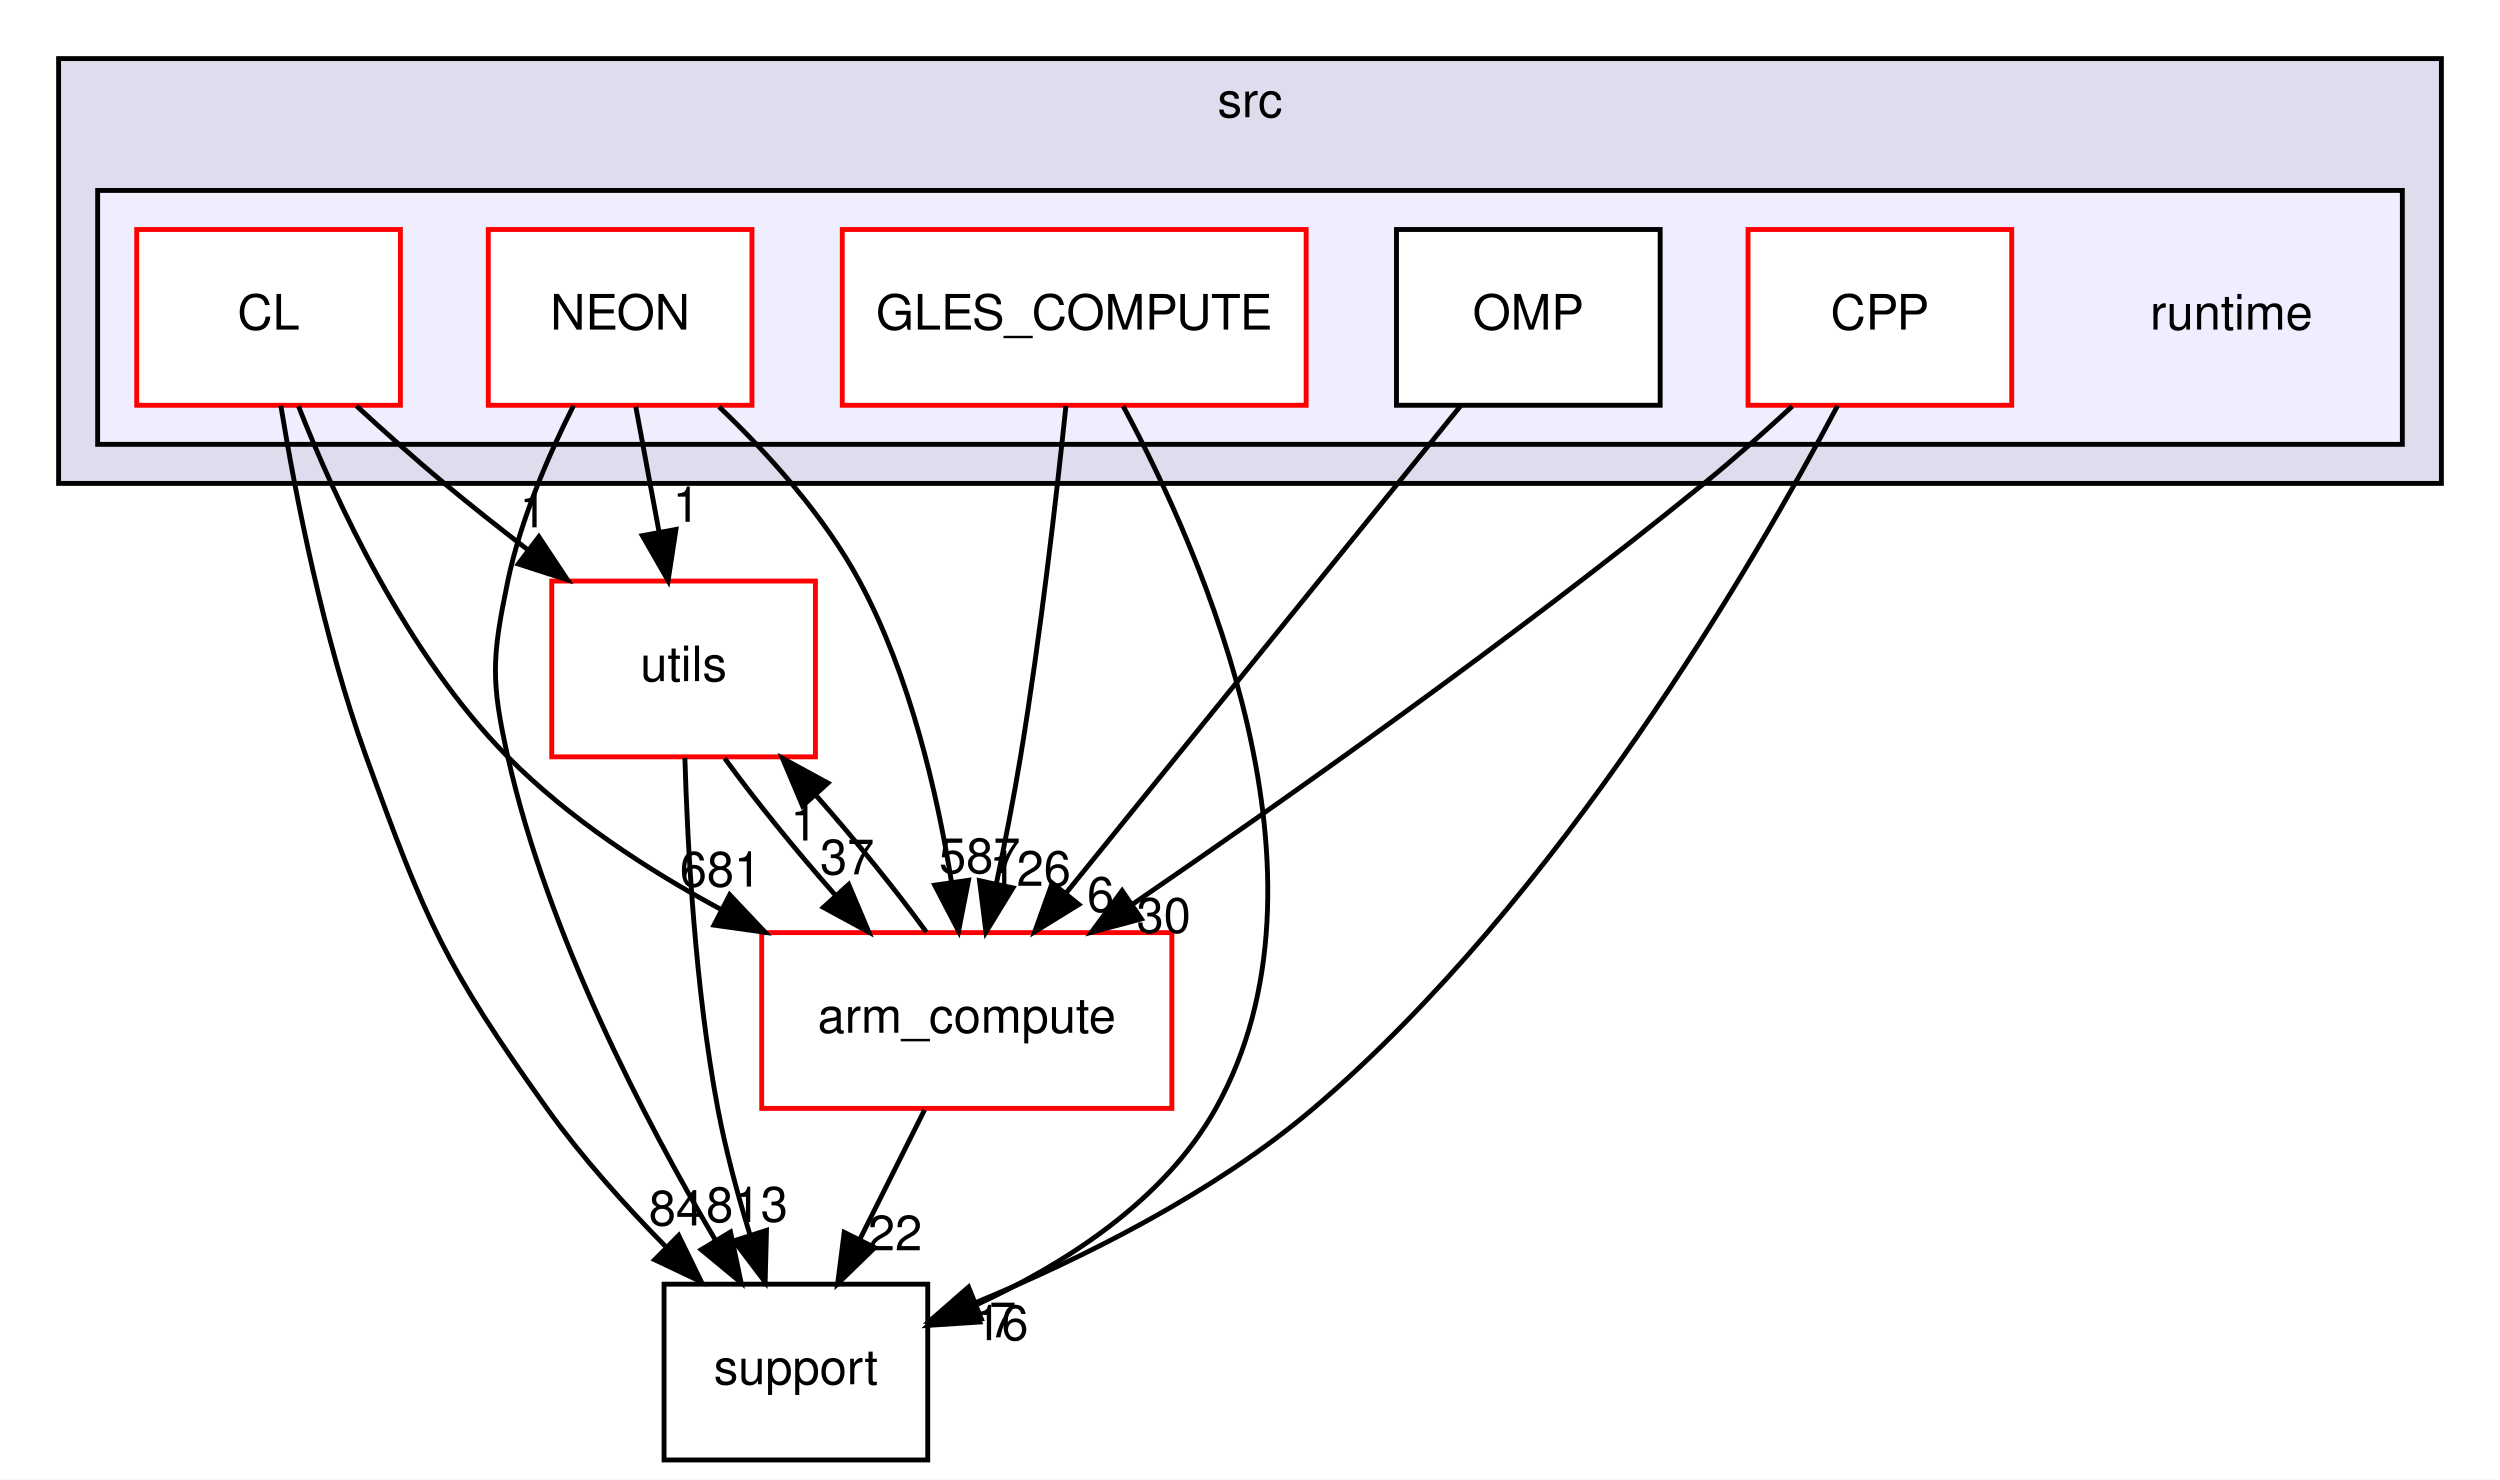
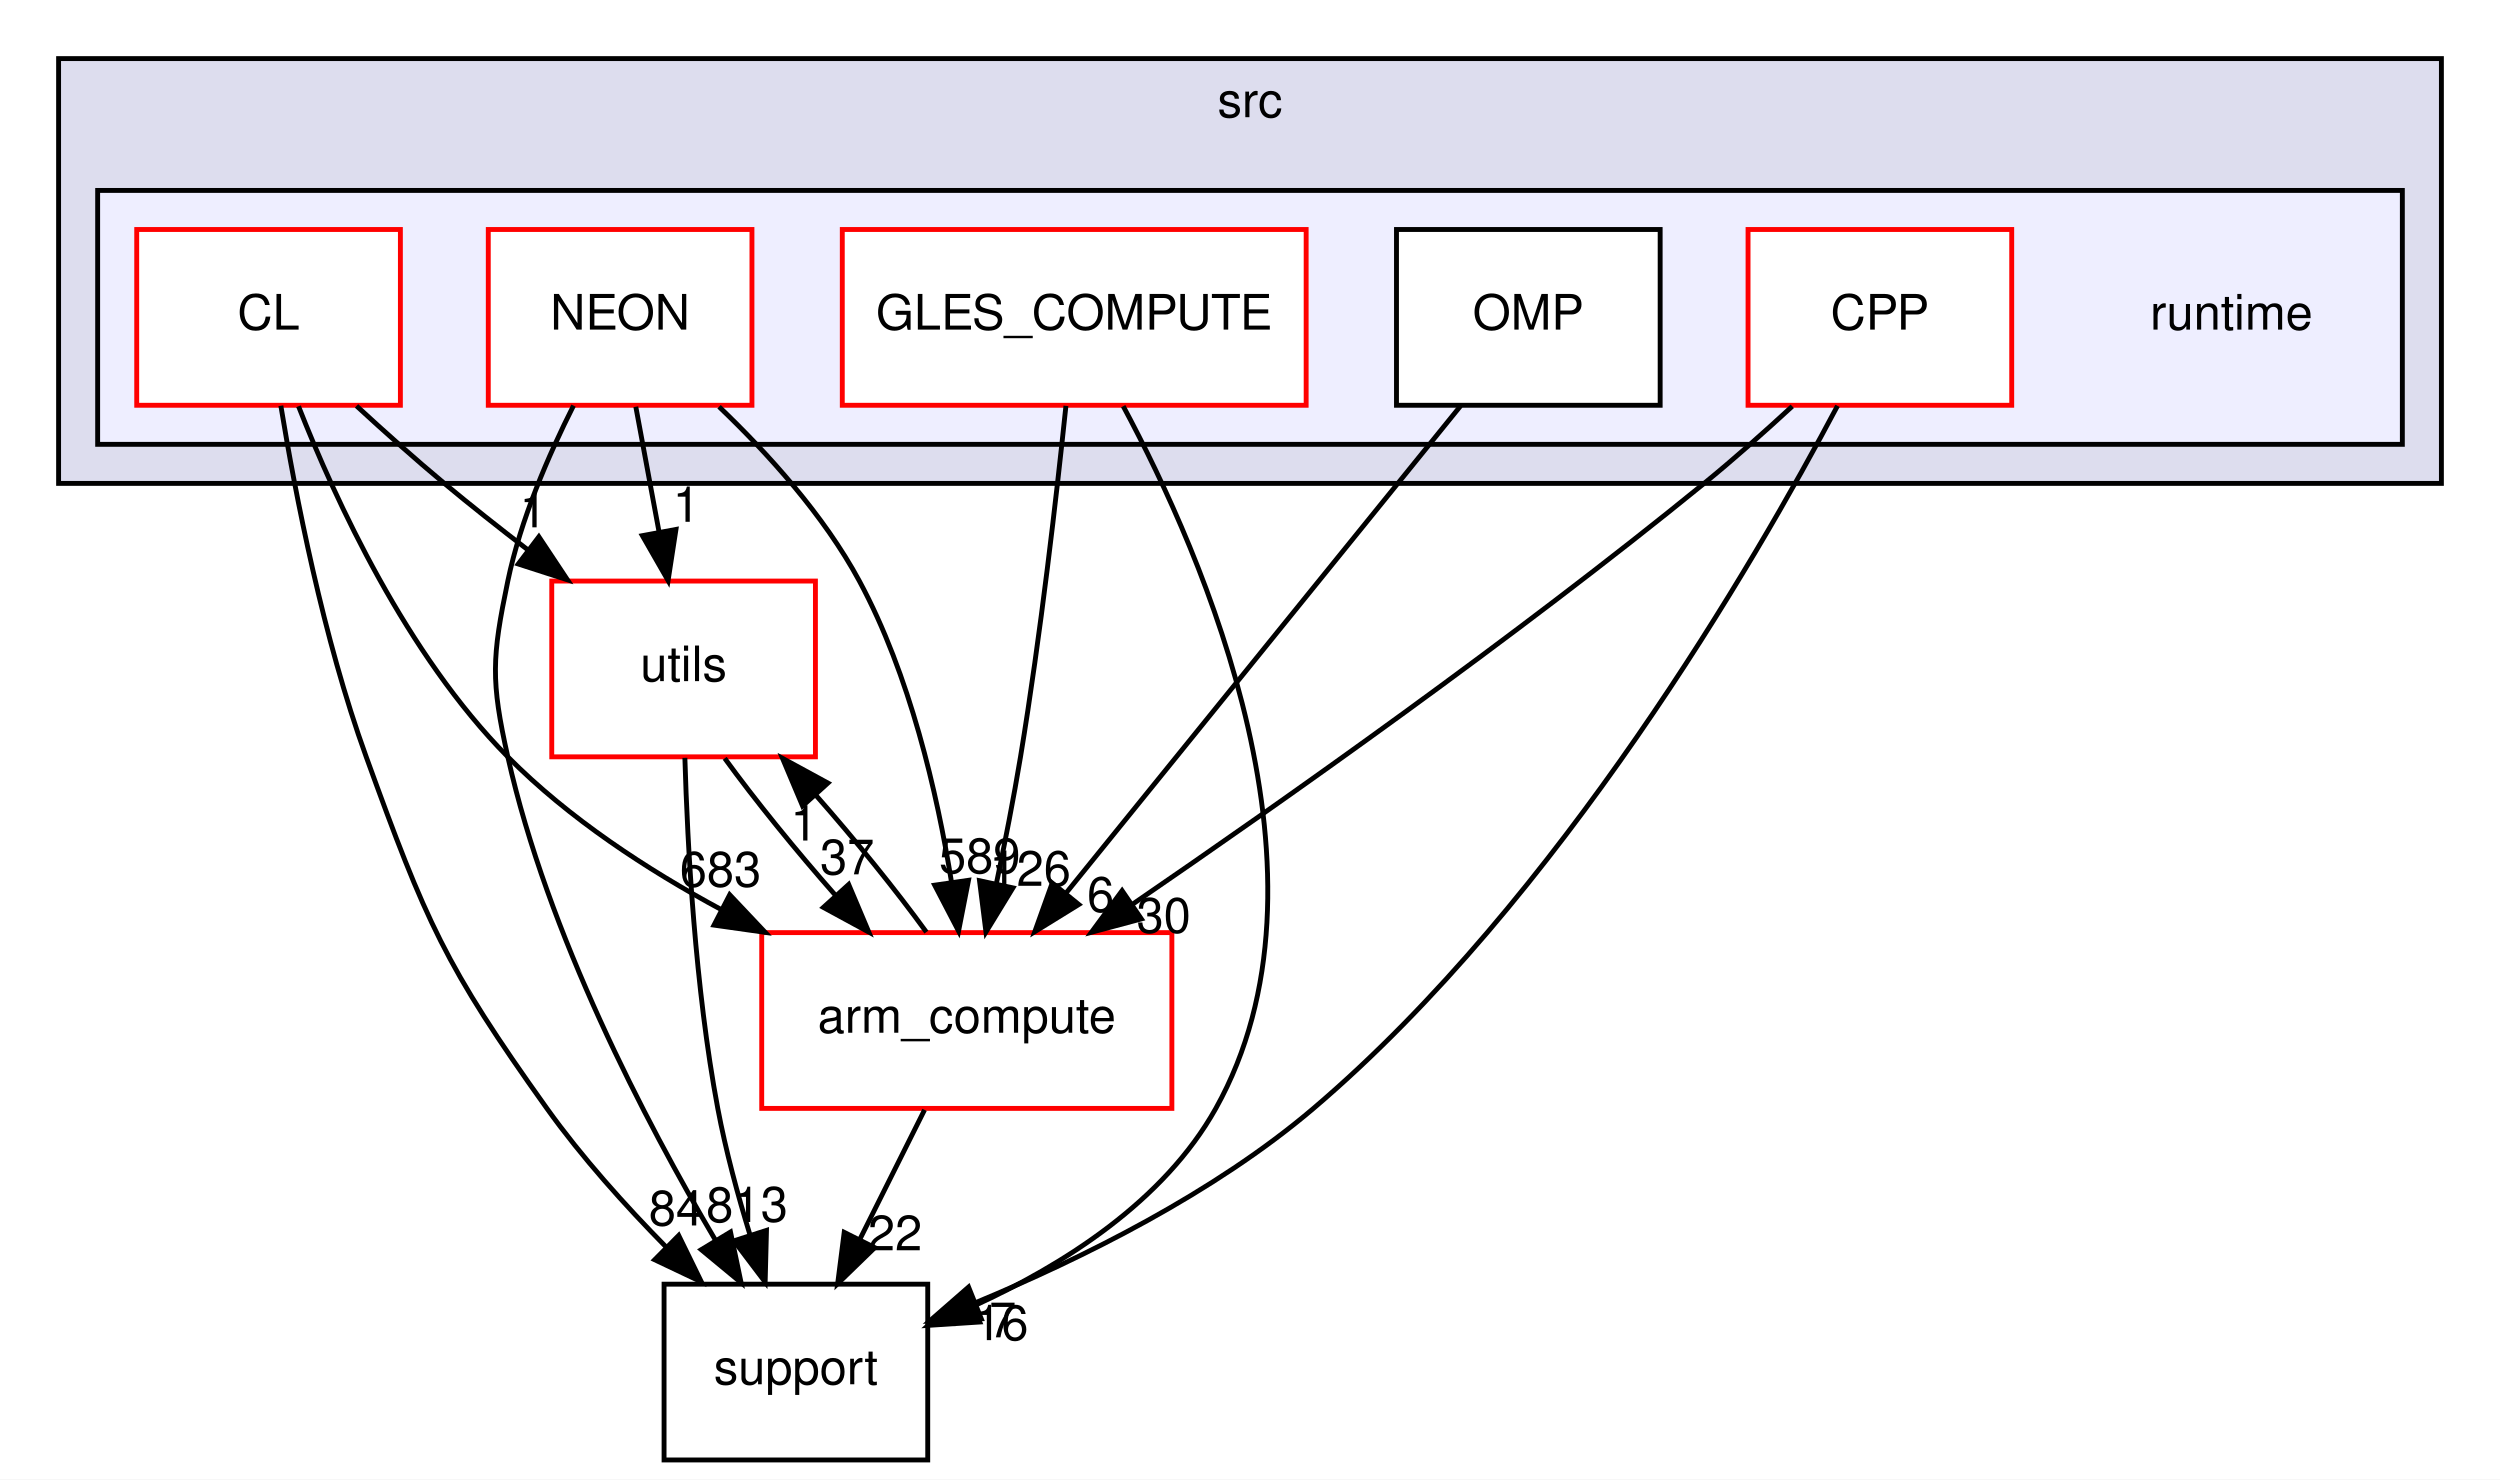
<svg xmlns="http://www.w3.org/2000/svg" xmlns:xlink="http://www.w3.org/1999/xlink" width="512pt" height="303pt" viewBox="0.00 0.00 512.00 303.00">
  <g id="graph0" class="graph" transform="scale(1 1) rotate(0) translate(4 299)">
    <polygon fill="white" stroke="none" points="-4,4 -4,-299 508,-299 508,4 -4,4" />
    <g id="clust1" class="cluster">
      <g id="a_clust1">
        <a xlink:href="dir_68267d1309a1af8e8297ef4c3efbcdba.xhtml" target="_top" xlink:title="src">
          <polygon fill="#ddddee" stroke="black" points="8,-200 8,-287 496,-287 496,-200 8,-200" />
          <text text-anchor="middle" x="252" y="-275" font-family="Helvetica,sans-Serif" font-size="10.00">src</text>
        </a>
      </g>
    </g>
    <g id="clust2" class="cluster">
      <g id="a_clust2">
        <a xlink:href="dir_bf9f26469d00835ba20ff8d80ee5a804.xhtml" target="_top">
          <polygon fill="#eeeeff" stroke="black" points="16,-208 16,-260 488,-260 488,-208 16,-208" />
        </a>
      </g>
    </g>
    <g id="node1" class="node">
      <text text-anchor="middle" x="453" y="-231.5" font-family="Helvetica,sans-Serif" font-size="10.00">runtime</text>
    </g>
    <g id="node2" class="node">
      <g id="a_node2">
        <a xlink:href="dir_43c3fdbf778d1fd99e2e38f09fddd920.xhtml" target="_top" xlink:title="CL">
          <polygon fill="white" stroke="red" points="78,-252 24,-252 24,-216 78,-216 78,-252" />
          <text text-anchor="middle" x="51" y="-231.5" font-family="Helvetica,sans-Serif" font-size="10.00">CL</text>
        </a>
      </g>
    </g>
    <g id="node7" class="node">
      <g id="a_node7">
        <a xlink:href="dir_cbdb8362360e11eafe2fa3bc74cf0ffd.xhtml" target="_top" xlink:title="utils">
          <polygon fill="white" stroke="red" points="163,-180 109,-180 109,-144 163,-144 163,-180" />
          <text text-anchor="middle" x="136" y="-159.5" font-family="Helvetica,sans-Serif" font-size="10.00">utils</text>
        </a>
      </g>
    </g>
    <g id="edge9" class="edge">
      <path fill="none" stroke="black" d="M69.013,-215.868C74.67,-210.657 81.006,-204.991 87,-200 92.394,-195.509 98.254,-190.88 103.985,-186.482" />
      <polygon fill="black" stroke="black" points="106.36,-189.074 112.218,-180.246 102.134,-183.494 106.36,-189.074" />
      <g id="a_edge9-headlabel">
        <a xlink:href="dir_000061_000034.xhtml" target="_top" xlink:title="1">
          <text text-anchor="middle" x="105.209" y="-191.007" font-family="Helvetica,sans-Serif" font-size="10.00">1</text>
        </a>
      </g>
    </g>
    <g id="node8" class="node">
      <g id="a_node8">
        <a xlink:href="dir_214608ef36d61442cb2b0c1c4e9a7def.xhtml" target="_top" xlink:title="arm_compute">
          <polygon fill="white" stroke="red" points="236,-108 152,-108 152,-72 236,-72 236,-108" />
          <text text-anchor="middle" x="194" y="-87.5" font-family="Helvetica,sans-Serif" font-size="10.00">arm_compute</text>
        </a>
      </g>
    </g>
    <g id="edge10" class="edge">
      <path fill="none" stroke="black" d="M57.135,-215.799C64.739,-196.43 79.277,-164.934 100,-144 112.45,-131.423 128.511,-120.912 143.822,-112.654" />
      <polygon fill="black" stroke="black" points="145.443,-115.756 152.718,-108.053 142.227,-109.538 145.443,-115.756" />
      <g id="a_edge10-headlabel">
-         <a xlink:href="dir_000061_000000.xhtml" target="_top" xlink:title="681">
-           <text text-anchor="middle" x="143.554" y="-117.429" font-family="Helvetica,sans-Serif" font-size="10.00">681</text>
+         <a xlink:href="dir_000061_000000.xhtml" target="_top" xlink:title="683">
+           <text text-anchor="middle" x="143.554" y="-117.429" font-family="Helvetica,sans-Serif" font-size="10.00">683</text>
        </a>
      </g>
    </g>
    <g id="node9" class="node">
      <g id="a_node9">
        <a xlink:href="dir_5815af820a9cc9481f1d0990a0d60286.xhtml" target="_top" xlink:title="support">
          <polygon fill="none" stroke="black" points="186,-36 132,-36 132,-0 186,-0 186,-36" />
          <text text-anchor="middle" x="159" y="-15.5" font-family="Helvetica,sans-Serif" font-size="10.00">support</text>
        </a>
      </g>
    </g>
    <g id="edge11" class="edge">
      <path fill="none" stroke="black" d="M53.517,-215.905C56.498,-197.713 62.2,-168.268 71,-144 83.265,-110.177 87.083,-101.273 108,-72 115.12,-62.036 124.063,-52.099 132.464,-43.567" />
      <polygon fill="black" stroke="black" points="134.996,-45.985 139.648,-36.466 130.075,-41.007 134.996,-45.985" />
      <g id="a_edge11-headlabel">
        <a xlink:href="dir_000061_000150.xhtml" target="_top" xlink:title="84">
          <text text-anchor="middle" x="134.436" y="-48.032" font-family="Helvetica,sans-Serif" font-size="10.00">84</text>
        </a>
      </g>
    </g>
    <g id="node3" class="node">
      <g id="a_node3">
        <a xlink:href="dir_9240672d44dfdb0f539b385a1f058d2d.xhtml" target="_top" xlink:title="CPP">
          <polygon fill="white" stroke="red" points="408,-252 354,-252 354,-216 408,-216 408,-252" />
          <text text-anchor="middle" x="381" y="-231.5" font-family="Helvetica,sans-Serif" font-size="10.00">CPP</text>
        </a>
      </g>
    </g>
    <g id="edge14" class="edge">
      <path fill="none" stroke="black" d="M363.052,-215.788C357.398,-210.574 351.048,-204.927 345,-200 306.163,-168.362 259.027,-135.095 227.862,-113.759" />
      <polygon fill="black" stroke="black" points="229.75,-110.81 219.516,-108.069 225.807,-116.594 229.75,-110.81" />
      <g id="a_edge14-headlabel">
        <a xlink:href="dir_000140_000000.xhtml" target="_top" xlink:title="30">
          <text text-anchor="middle" x="234.319" y="-107.989" font-family="Helvetica,sans-Serif" font-size="10.00">30</text>
        </a>
      </g>
    </g>
    <g id="edge15" class="edge">
      <path fill="none" stroke="black" d="M372.32,-215.881C355.438,-183.996 315.375,-114.867 265,-72 244.617,-54.655 217.581,-41.253 195.915,-32.265" />
      <polygon fill="black" stroke="black" points="196.966,-28.916 186.381,-28.448 194.364,-35.414 196.966,-28.916" />
      <g id="a_edge15-headlabel">
        <a xlink:href="dir_000140_000150.xhtml" target="_top" xlink:title="7">
          <text text-anchor="middle" x="201.358" y="-25.116" font-family="Helvetica,sans-Serif" font-size="10.00">7</text>
        </a>
      </g>
    </g>
    <g id="node4" class="node">
      <g id="a_node4">
        <a xlink:href="dir_cf4458890b03c2fecc4456bb26b0662d.xhtml" target="_top" xlink:title="GLES_COMPUTE">
          <polygon fill="white" stroke="red" points="263.5,-252 168.5,-252 168.5,-216 263.5,-216 263.5,-252" />
          <text text-anchor="middle" x="216" y="-231.5" font-family="Helvetica,sans-Serif" font-size="10.00">GLES_COMPUTE</text>
        </a>
      </g>
    </g>
    <g id="edge12" class="edge">
      <path fill="none" stroke="black" d="M214.304,-215.879C212.425,-197.914 209.113,-168.884 205,-144 203.599,-135.525 201.796,-126.345 200.057,-118.044" />
      <polygon fill="black" stroke="black" points="203.447,-117.16 197.923,-108.119 196.603,-118.632 203.447,-117.16" />
      <g id="a_edge12-headlabel">
        <a xlink:href="dir_000142_000000.xhtml" target="_top" xlink:title="126">
          <text text-anchor="middle" x="206.978" y="-117.578" font-family="Helvetica,sans-Serif" font-size="10.00">126</text>
        </a>
      </g>
    </g>
    <g id="edge13" class="edge">
      <path fill="none" stroke="black" d="M226.035,-215.809C242.59,-184.979 271.308,-119.115 245,-72 234.37,-52.962 213.781,-39.915 195.413,-31.53" />
      <polygon fill="black" stroke="black" points="196.648,-28.252 186.075,-27.564 193.911,-34.695 196.648,-28.252" />
      <g id="a_edge13-headlabel">
        <a xlink:href="dir_000142_000150.xhtml" target="_top" xlink:title="16">
          <text text-anchor="middle" x="201.066" y="-24.544" font-family="Helvetica,sans-Serif" font-size="10.00">16</text>
        </a>
      </g>
    </g>
    <g id="node5" class="node">
      <g id="a_node5">
        <a xlink:href="dir_a36523fc4c32a6b0076906589b6fc202.xhtml" target="_top" xlink:title="NEON">
          <polygon fill="white" stroke="red" points="150,-252 96,-252 96,-216 150,-216 150,-252" />
          <text text-anchor="middle" x="123" y="-231.5" font-family="Helvetica,sans-Serif" font-size="10.00">NEON</text>
        </a>
      </g>
    </g>
    <g id="edge4" class="edge">
      <path fill="none" stroke="black" d="M126.213,-215.697C127.646,-207.983 129.368,-198.712 130.965,-190.112" />
      <polygon fill="black" stroke="black" points="134.439,-190.575 132.823,-180.104 127.556,-189.297 134.439,-190.575" />
      <g id="a_edge4-headlabel">
        <a xlink:href="dir_000144_000034.xhtml" target="_top" xlink:title="1">
          <text text-anchor="middle" x="136.574" y="-192.128" font-family="Helvetica,sans-Serif" font-size="10.00">1</text>
        </a>
      </g>
    </g>
    <g id="edge5" class="edge">
      <path fill="none" stroke="black" d="M143.26,-215.7C153.279,-206.126 164.747,-193.458 172,-180 182.351,-160.791 187.925,-136.632 190.87,-118.333" />
      <polygon fill="black" stroke="black" points="194.351,-118.716 192.316,-108.318 187.423,-117.715 194.351,-118.716" />
      <g id="a_edge5-headlabel">
-         <a xlink:href="dir_000144_000000.xhtml" target="_top" xlink:title="587">
-           <text text-anchor="middle" x="196.647" y="-120.179" font-family="Helvetica,sans-Serif" font-size="10.00">587</text>
+         <a xlink:href="dir_000144_000000.xhtml" target="_top" xlink:title="589">
+           <text text-anchor="middle" x="196.647" y="-120.179" font-family="Helvetica,sans-Serif" font-size="10.00">589</text>
        </a>
      </g>
    </g>
    <g id="edge6" class="edge">
      <path fill="none" stroke="black" d="M113.458,-215.928C108.36,-205.821 102.61,-192.571 100,-180 96.747,-164.334 96.501,-159.613 100,-144 108.145,-107.664 128.093,-69.45 142.544,-44.986" />
      <polygon fill="black" stroke="black" points="145.606,-46.686 147.776,-36.316 139.613,-43.069 145.606,-46.686" />
      <g id="a_edge6-headlabel">
        <a xlink:href="dir_000144_000150.xhtml" target="_top" xlink:title="81">
          <text text-anchor="middle" x="146.179" y="-48.73" font-family="Helvetica,sans-Serif" font-size="10.00">81</text>
        </a>
      </g>
    </g>
    <g id="node6" class="node">
      <g id="a_node6">
        <a xlink:href="dir_016fa5637888b23a90b93c4e98f1766c.xhtml" target="_top" xlink:title="OMP">
          <polygon fill="white" stroke="black" points="336,-252 282,-252 282,-216 336,-216 336,-252" />
          <text text-anchor="middle" x="309" y="-231.5" font-family="Helvetica,sans-Serif" font-size="10.00">OMP</text>
        </a>
      </g>
    </g>
    <g id="edge1" class="edge">
      <path fill="none" stroke="black" d="M295.128,-215.871C275.011,-191.031 237.608,-144.846 214.361,-116.142" />
      <polygon fill="black" stroke="black" points="216.934,-113.758 207.921,-108.189 211.495,-118.163 216.934,-113.758" />
      <g id="a_edge1-headlabel">
        <a xlink:href="dir_000147_000000.xhtml" target="_top" xlink:title="6">
          <text text-anchor="middle" x="221.403" y="-112.264" font-family="Helvetica,sans-Serif" font-size="10.00">6</text>
        </a>
      </g>
    </g>
    <g id="edge2" class="edge">
      <path fill="none" stroke="black" d="M144.421,-143.697C150.571,-135.22 158.964,-124.864 167.155,-115.583" />
      <polygon fill="black" stroke="black" points="169.81,-117.864 173.933,-108.104 164.624,-113.163 169.81,-117.864" />
      <g id="a_edge2-headlabel">
        <a xlink:href="dir_000034_000000.xhtml" target="_top" xlink:title="37">
          <text text-anchor="middle" x="169.5" y="-119.934" font-family="Helvetica,sans-Serif" font-size="10.00">37</text>
        </a>
      </g>
    </g>
    <g id="edge3" class="edge">
      <path fill="none" stroke="black" d="M136.262,-143.795C136.79,-125.762 138.361,-96.676 143,-72 144.616,-63.404 147.105,-54.222 149.642,-45.958" />
      <polygon fill="black" stroke="black" points="152.976,-47.023 152.705,-36.432 146.312,-44.88 152.976,-47.023" />
      <g id="a_edge3-headlabel">
        <a xlink:href="dir_000034_000150.xhtml" target="_top" xlink:title="3">
          <text text-anchor="middle" x="154.578" y="-48.814" font-family="Helvetica,sans-Serif" font-size="10.00">3</text>
        </a>
      </g>
    </g>
    <g id="edge7" class="edge">
      <path fill="none" stroke="black" d="M185.723,-108.104C179.609,-116.552 171.231,-126.901 163.038,-136.199" />
      <polygon fill="black" stroke="black" points="160.368,-133.934 156.253,-143.697 165.558,-138.631 160.368,-133.934" />
      <g id="a_edge7-headlabel">
        <a xlink:href="dir_000000_000034.xhtml" target="_top" xlink:title="1">
          <text text-anchor="middle" x="160.674" y="-126.863" font-family="Helvetica,sans-Serif" font-size="10.00">1</text>
        </a>
      </g>
    </g>
    <g id="edge8" class="edge">
      <path fill="none" stroke="black" d="M185.348,-71.697C181.364,-63.728 176.55,-54.099 172.132,-45.264" />
      <polygon fill="black" stroke="black" points="175.155,-43.483 167.552,-36.104 168.894,-46.614 175.155,-43.483" />
      <g id="a_edge8-headlabel">
        <a xlink:href="dir_000000_000150.xhtml" target="_top" xlink:title="22">
          <text text-anchor="middle" x="179.302" y="-42.929" font-family="Helvetica,sans-Serif" font-size="10.00">22</text>
        </a>
      </g>
    </g>
  </g>
</svg>
